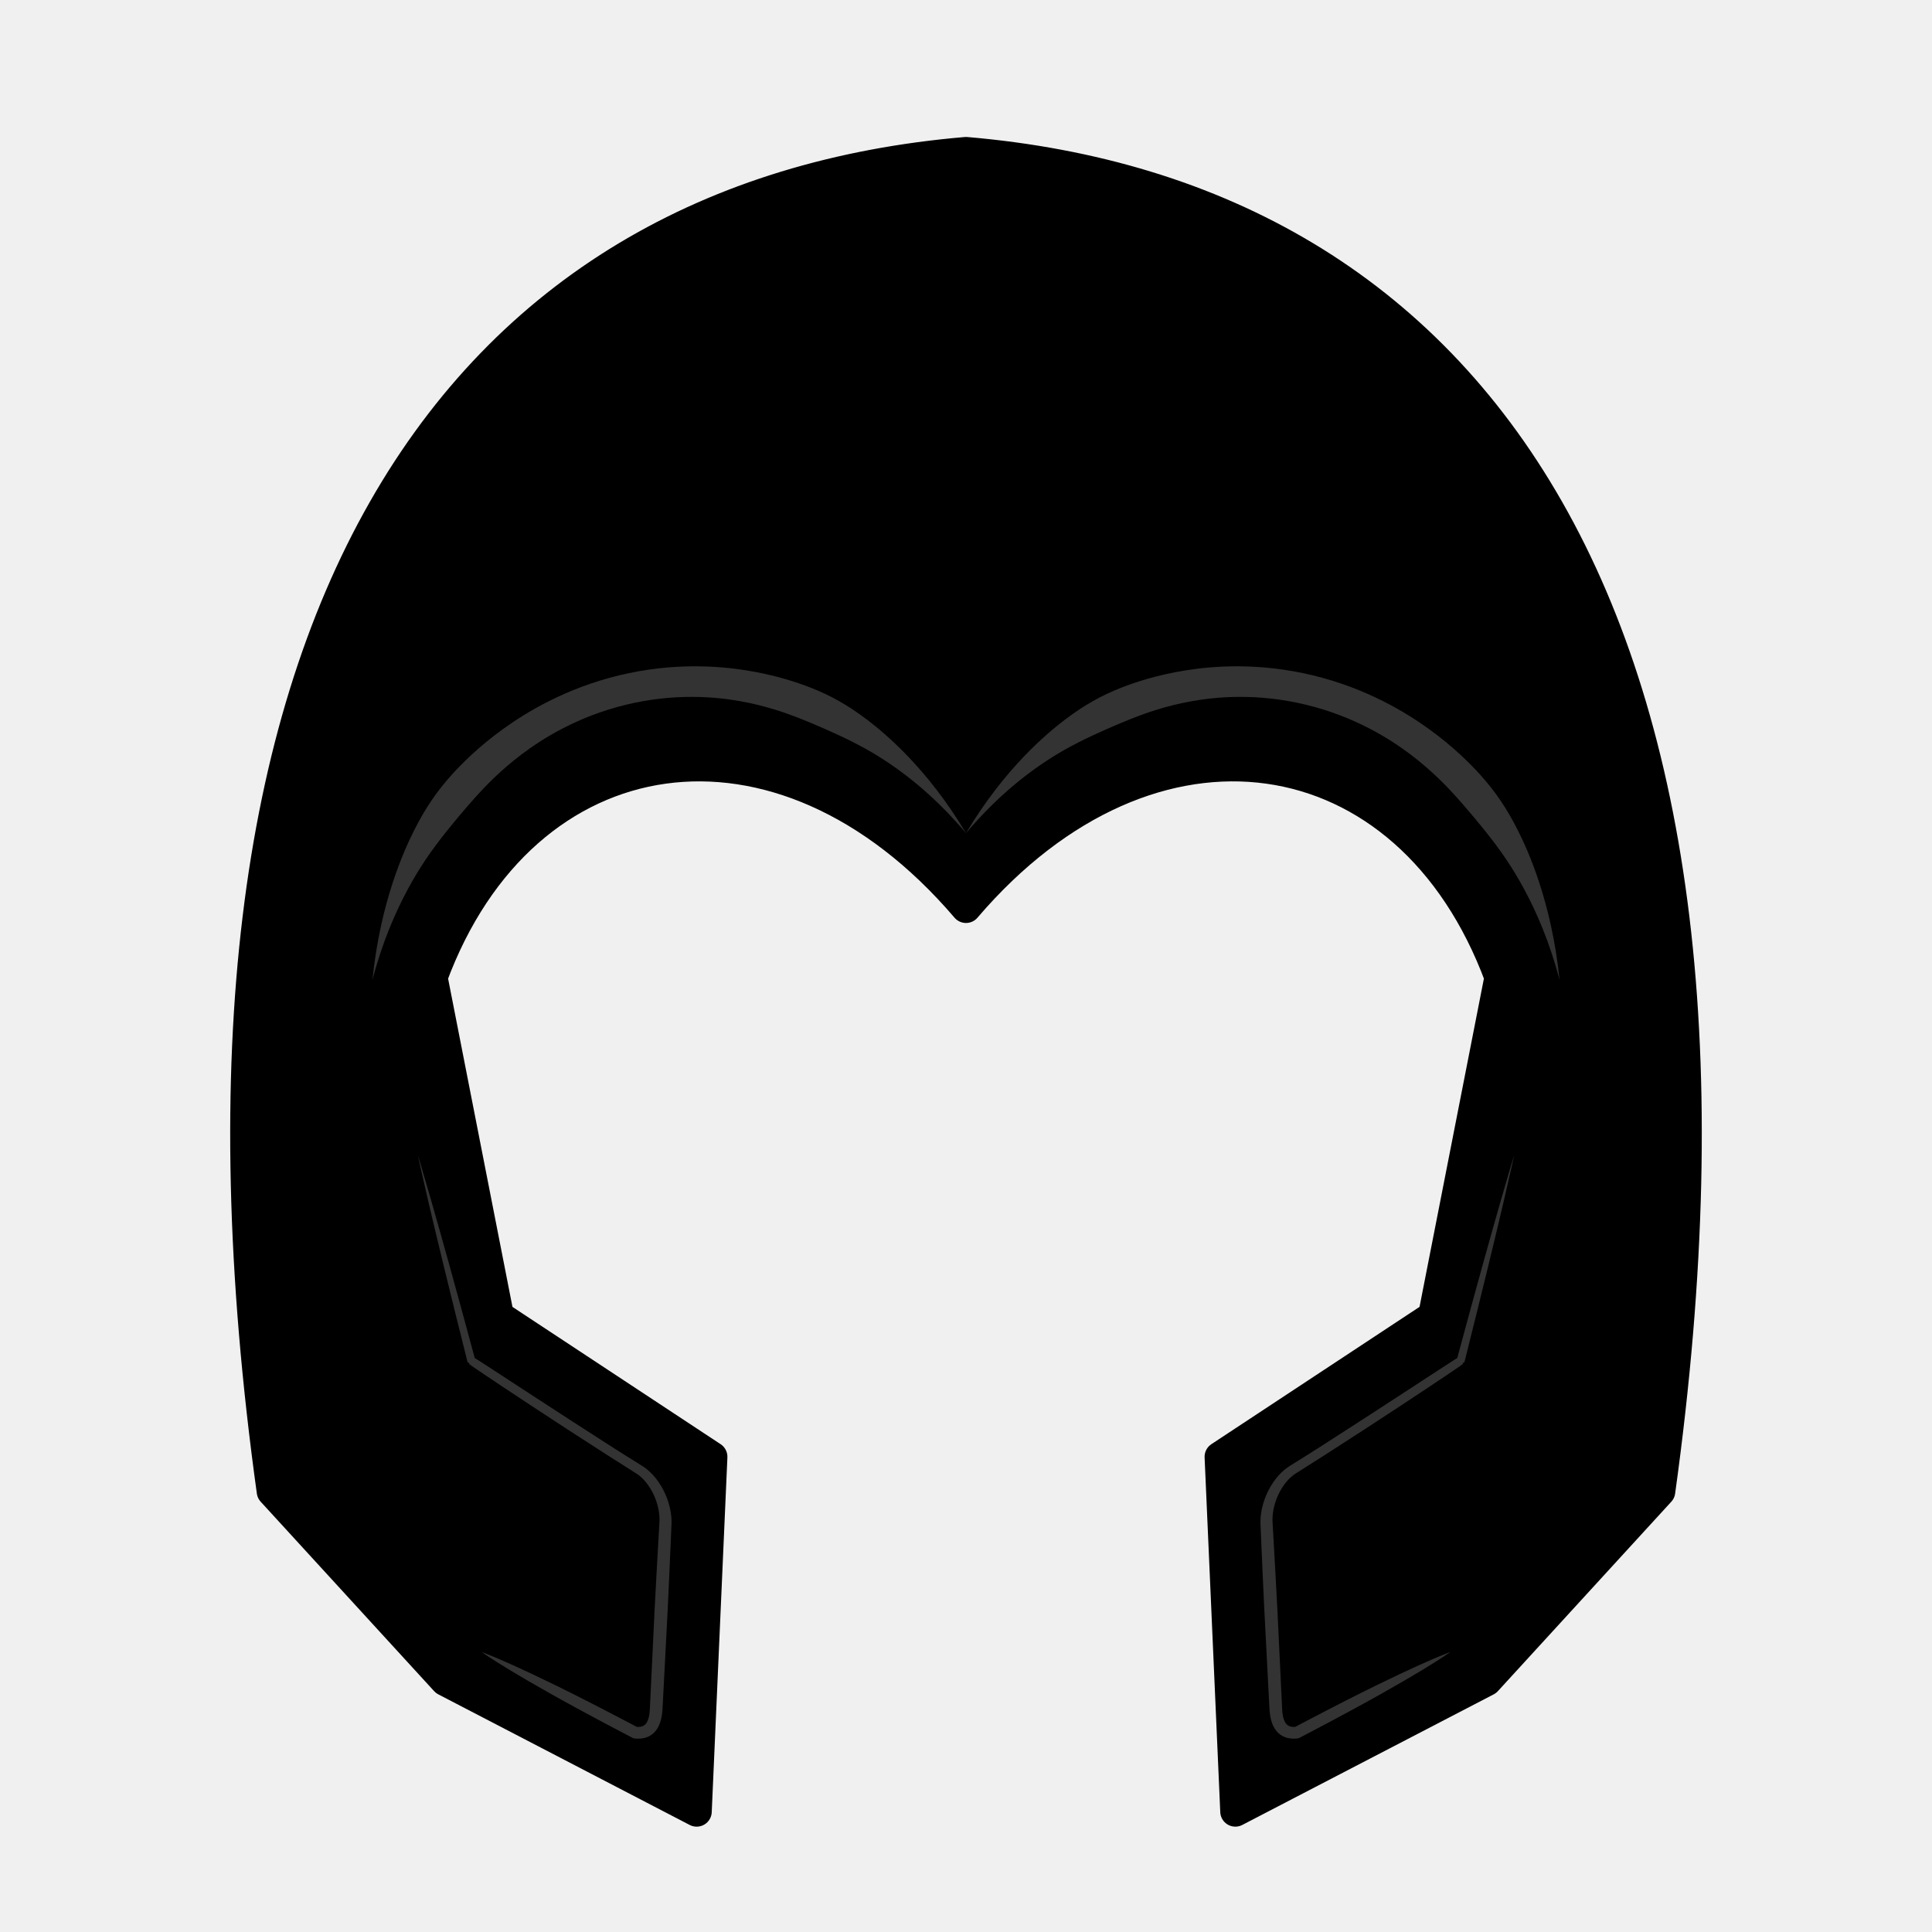
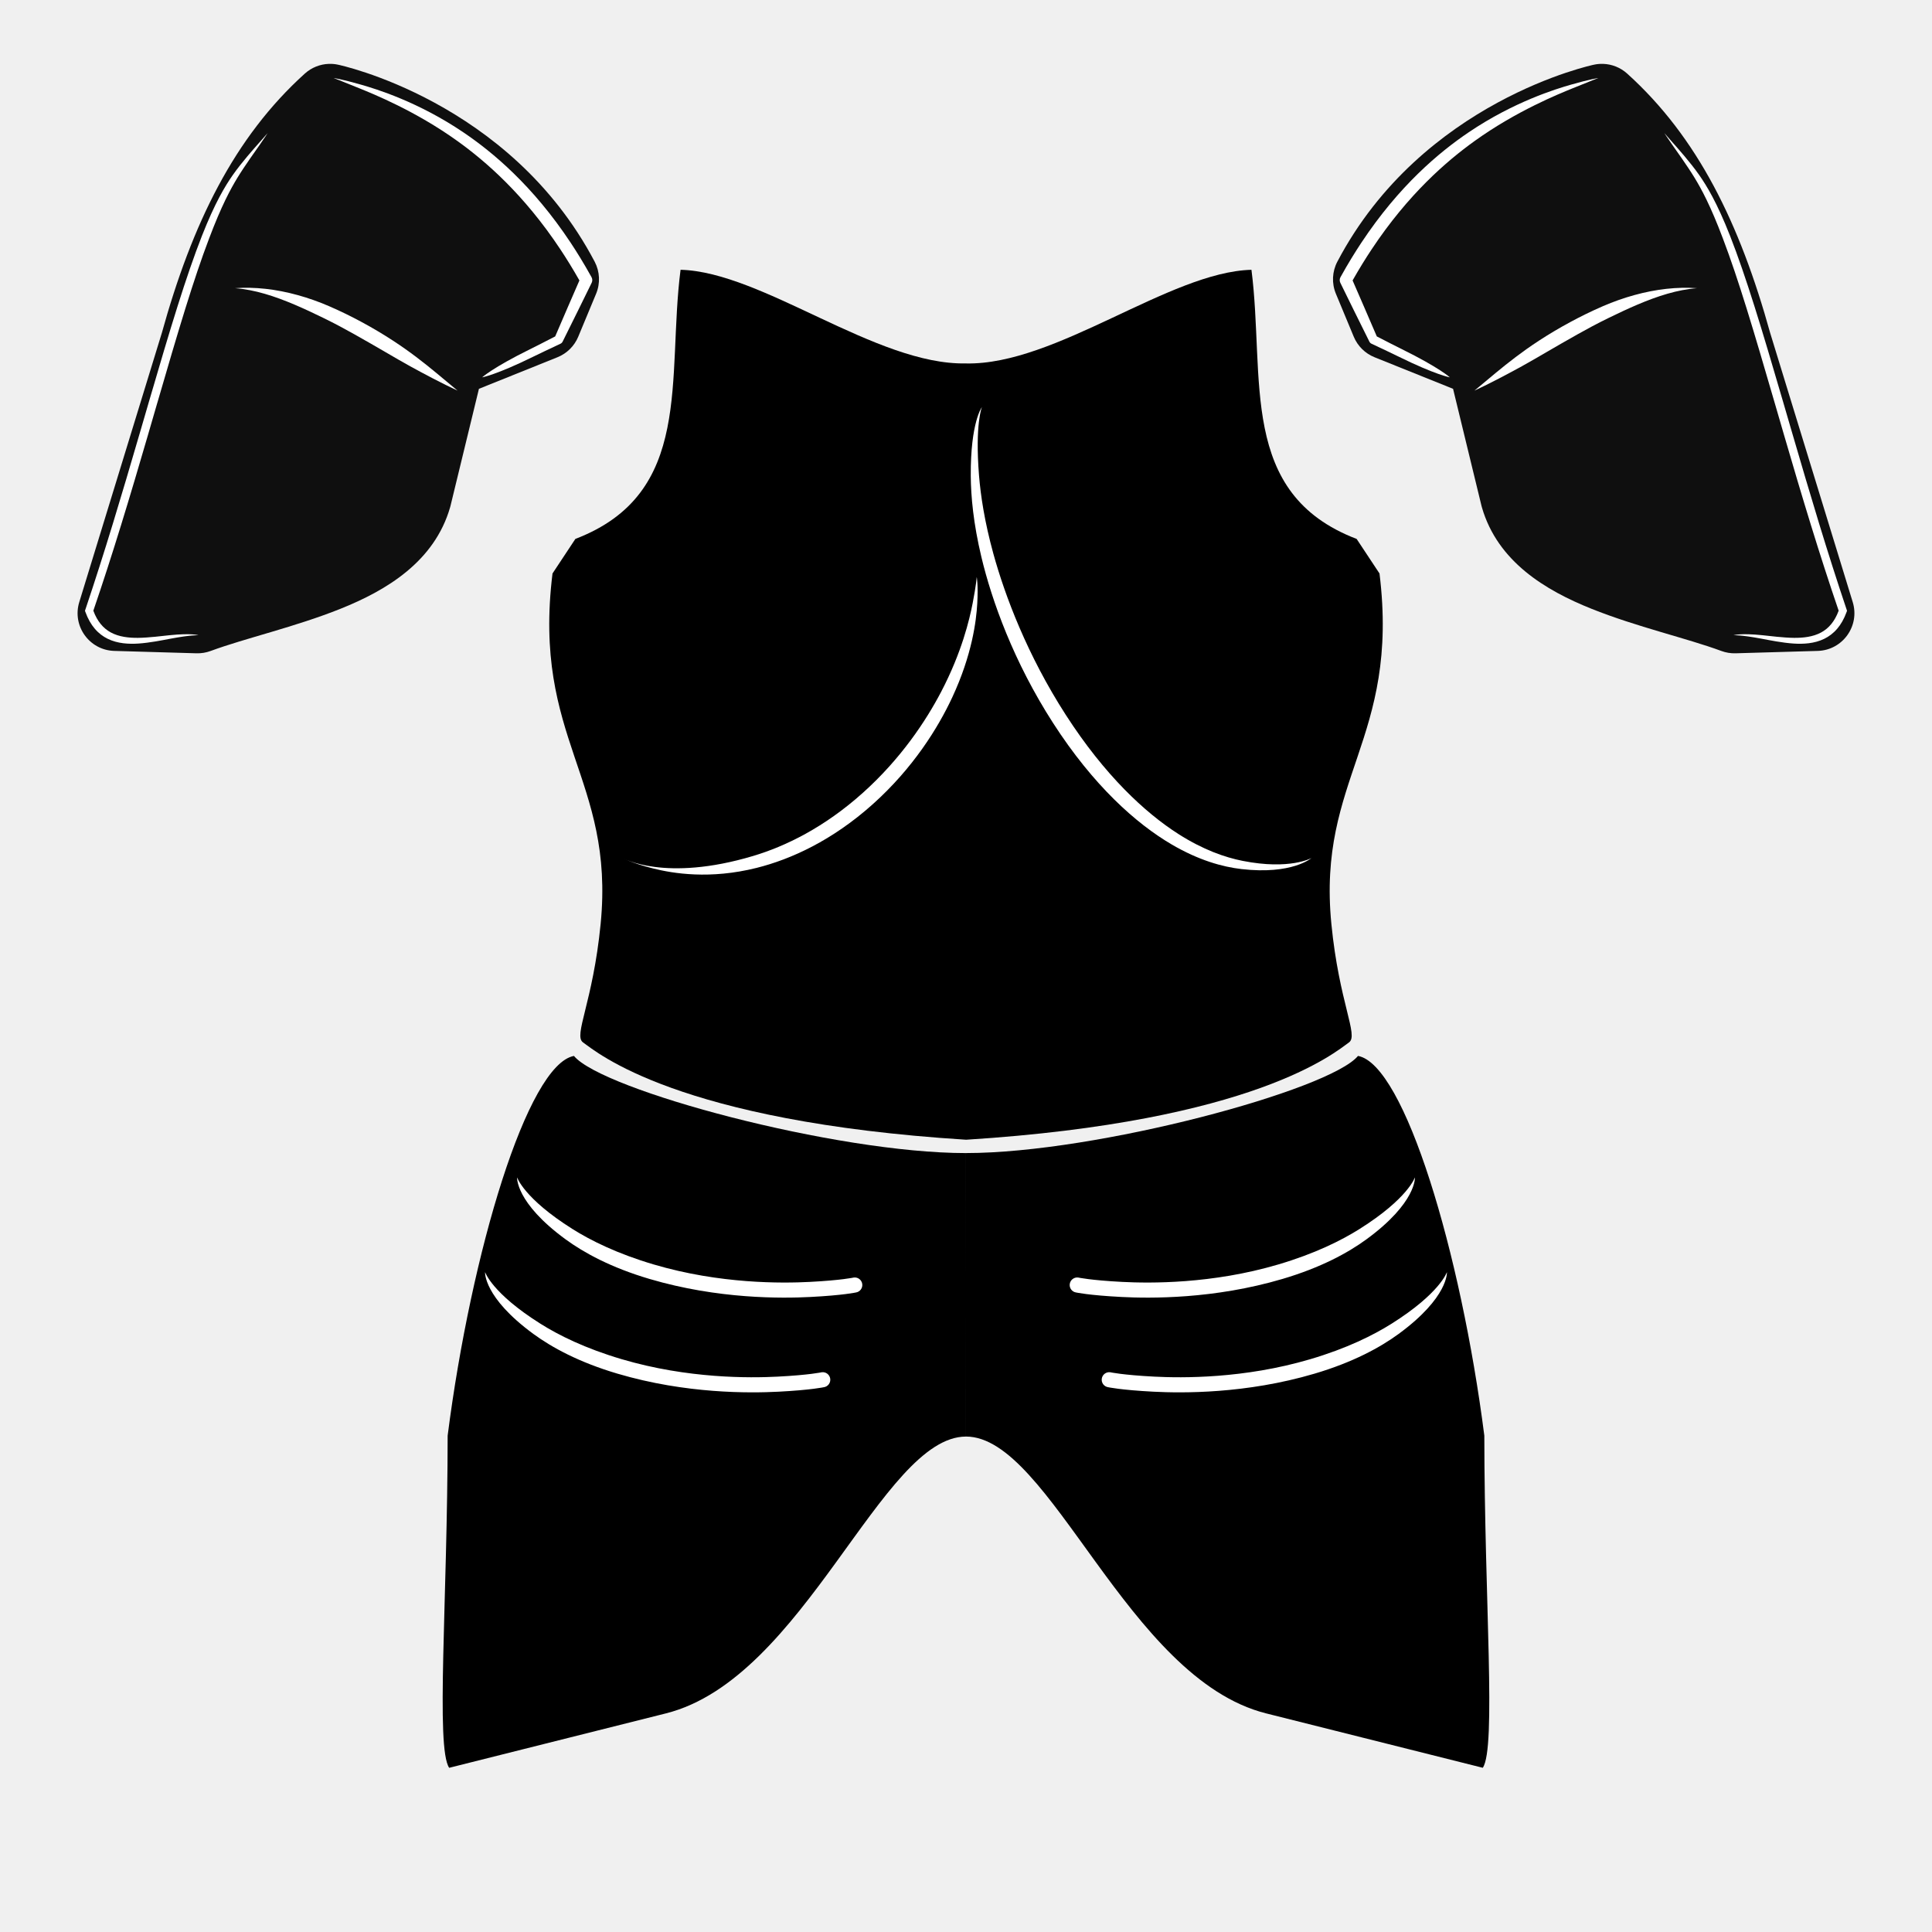
<svg xmlns="http://www.w3.org/2000/svg" xmlns:xlink="http://www.w3.org/1999/xlink" id="svg4689" version="1.1" viewBox="0 0 128 128" height="128" width="128">
  <defs id="defs4683">
    <linearGradient id="linearGradient887">
      <stop style="stop-color:#76d5a3;stop-opacity:1" offset="0" id="stop883" />
      <stop style="stop-color:#3cb215;stop-opacity:1" offset="1" id="stop885" />
    </linearGradient>
    <linearGradient xlink:href="#linearGradient887" id="linearGradient1023" gradientUnits="userSpaceOnUse" x1="25.958" y1="389.59" x2="25.958" y2="422.266" gradientTransform="translate(24.04163,0.3535534)" />
    <linearGradient id="linearGradient903-1">
      <stop style="stop-color:#6f6f6f;stop-opacity:1" offset="0" id="stop899-1" />
      <stop style="stop-color:#494949;stop-opacity:1" offset="1" id="stop901-30" />
    </linearGradient>
    <linearGradient xlink:href="#linearGradient903-1" id="linearGradient905-0" x1="70" y1="360.357" x2="79.121" y2="355" gradientUnits="userSpaceOnUse" />
    <linearGradient id="linearGradient903-4">
      <stop style="stop-color:#0958b8;stop-opacity:1" offset="0" id="stop899-14" />
      <stop style="stop-color:#0a2b8c;stop-opacity:1" offset="1" id="stop901-32" />
    </linearGradient>
    <linearGradient id="linearGradient887-4">
      <stop style="stop-color:#fff1b9;stop-opacity:1" offset="0" id="stop883-0" />
      <stop style="stop-color:#e8d376;stop-opacity:1" offset="1" id="stop885-4" />
    </linearGradient>
    <linearGradient xlink:href="#linearGradient887-4" id="linearGradient1028-4" gradientUnits="userSpaceOnUse" gradientTransform="translate(-89.89519,-137.9233)" x1="-8.886" y1="361.192" x2="-8.886" y2="383.013" />
    <linearGradient gradientTransform="translate(-50,-320)" gradientUnits="userSpaceOnUse" y2="355" x2="79.121" y1="360.357" x1="70" id="linearGradient905-2-8" xlink:href="#linearGradient903-4" />
+     <clipPath clipPathUnits="userSpaceOnUse" id="clipPath1003">
+       <path id="path1005" d="m 34.415,498.903 c 6.098,-10.866 11.899,-21.944 14.75,-35.129 l 29.897,15.892 c -11.009,12.636 -27.084,17.132 -44.647,19.237 z" style="opacity:1;vector-effect:none;fill:#6f6f6f;fill-opacity:1;fill-rule:nonzero;stroke:#000000;stroke-width:0.25;stroke-linecap:round;stroke-linejoin:round;stroke-miterlimit:4;stroke-dasharray:none;stroke-dashoffset:0;stroke-opacity:1;paint-order:normal" />
+     </clipPath>
+     <clipPath clipPathUnits="userSpaceOnUse" id="clipPath1078-9">
+       <path style="opacity:1;vector-effect:none;fill:#ba3420;fill-opacity:0.586;fill-rule:nonzero;stroke:#ffffff;stroke-width:0.25;stroke-linecap:round;stroke-linejoin:round;stroke-miterlimit:4;stroke-dasharray:none;stroke-dashoffset:0;stroke-opacity:0.934;paint-order:normal" d="m 9.9552727e-7,342.478 v 128 H 128 v -128 z M 49.148,343.23 a 0.625,0.625 0 0 1 0.604,0.492 c 2.744,12.691 8.251,23.433 14.139,33.973 5.887,-10.54 11.394,-21.282 14.139,-33.973 a 0.625,0.625 0 0 1 0.604,-0.492 0.625,0.625 0 0 1 0.301,0.072 l 29.896,15.893 a 0.625,0.625 0 0 1 0.178,0.963 c -11.15,12.798 -27.396,17.327 -45.002,19.441 a 0.625,0.625 0 0 1 -0.043,0.006 0.625,0.625 0 0 1 -0.02,0.002 0.625,0.625 0 0 1 -0.043,0.002 0.625,0.625 0 0 1 -0.039,-0.002 0.625,0.625 0 0 1 -0.023,0 0.625,0.625 0 0 1 -0.021,-0.002 c -0.014,-0.002 -0.027,-0.004 -0.041,-0.006 -17.606,-2.114 -33.852,-6.643 -45.002,-19.441 a 0.625,0.625 0 0 1 0.178,-0.963 l 29.896,-15.893 a 0.625,0.625 0 0 1 0.301,-0.072 z" id="path1080-4" />
+     </clipPath>
  </defs>
  <g style="opacity:1" transform="translate(0,-536.7083)" id="layer1" />
  <g transform="translate(0,-372)" id="layer4" style="display:inline">
+     <path style="opacity:1;vector-effect:none;fill:#000000;fill-opacity:1;fill-rule:nonzero;stroke:none;stroke-width:0.206;stroke-linecap:round;stroke-linejoin:round;stroke-miterlimit:4;stroke-dasharray:none;stroke-dashoffset:0;stroke-opacity:1;paint-order:normal" d="m 63.891,397.294 c 15.782,-0.998 20.166,-4.782 20.92,-5.317 0.535,-0.38 -0.541,-2.165 -0.964,-6.472 -0.783,-7.973 3.745,-10.072 2.629,-19.139 l -1.249,-1.888 c -6.492,-2.483 -4.986,-8.773 -5.745,-14.7 -4.479,0.115 -10.681,5.218 -15.591,5.115 m 2e-6,42.4 c -15.782,-0.998 -20.166,-4.782 -20.92,-5.317 -0.535,-0.38 0.541,-2.165 0.964,-6.472 0.783,-7.973 -3.745,-10.072 -2.629,-19.139 l 1.249,-1.888 c 6.492,-2.483 4.986,-8.773 5.745,-14.7 4.479,0.115 10.681,5.218 15.591,5.115" id="path5060" transform="matrix(1.212977,0,0,1.212977,-13.49786,-34.39784)" clip-path="none" />
    <g style="opacity:1" transform="translate(-148.7811,-274.6184)" id="layer1-7" />
    <g transform="translate(-148.7811,-109.9101)" id="layer3-0" style="opacity:1" />
    <g transform="translate(-148.7811,-109.9101)" id="layer2-9" style="opacity:1" />
    <circle style="opacity:1;fill:#c18e1c;fill-opacity:1;stroke:#000000;stroke-width:0.25;stroke-linecap:round;stroke-linejoin:round" id="circle2495" cx="-22.037" cy="389.549" r="9.091" />
    <circle r="9.091" cy="413.02" cx="-22.037" id="circle2544" style="opacity:1;fill:#3db217;fill-opacity:1;stroke:#000000;stroke-width:0.25;stroke-linecap:round;stroke-linejoin:round" />
    <circle style="opacity:1;fill:#6f6f6f;fill-opacity:1;stroke:#000000;stroke-width:0.25;stroke-linecap:round;stroke-linejoin:round" id="circle2546" cx="-22.037" cy="436.49" r="9.091" />
    <circle r="9.091" cy="459.961" cx="-22.037" id="circle2548" style="opacity:1;fill:#ba3420;fill-opacity:1;stroke:#000000;stroke-width:0.25;stroke-linecap:round;stroke-linejoin:round" />
    <circle style="opacity:1;vector-effect:none;fill:#0958b8;fill-opacity:1;stroke:#000000;stroke-width:0.025;stroke-linecap:round;stroke-linejoin:round;stroke-miterlimit:4;stroke-dasharray:none;stroke-dashoffset:0;stroke-opacity:1" id="circle2550" cx="-22.037" cy="483.432" r="9.091" />
-     <path d="m -38.638,389.388 a 9.091,9.091 0 0 1 -9.091,9.091 9.091,9.091 0 0 1 -9.091,-9.091 9.091,9.091 0 0 1 9.091,-9.091 9.091,9.091 0 0 1 9.091,9.091" style="opacity:1;fill:none;fill-opacity:1;stroke:#000000;stroke-width:5;stroke-linecap:round;stroke-linejoin:round;stroke-miterlimit:4;stroke-dasharray:none" id="circle2495-7" />
-     <path d="m -38.638,389.388 a 9.091,9.091 0 0 1 -9.091,9.091 9.091,9.091 0 0 1 -9.091,-9.091 9.091,9.091 0 0 1 9.091,-9.091 9.091,9.091 0 0 1 9.091,9.091" style="opacity:1;fill:none;fill-opacity:1;stroke:#000000;stroke-width:5;stroke-linecap:round;stroke-linejoin:round;stroke-miterlimit:4;stroke-dasharray:none" id="circle2495-7-0" />
-     <path transform="translate(3.75,213.7141)" id="path5084" d="m 64,453.154 c 38.303,-2.218 45.495,-32.576 41.182,-59.718 C 102.543,376.822 87.045,364.673 64,364.268 m 0,88.887 C 25.697,450.936 18.506,420.579 22.818,393.436 25.457,376.822 40.955,364.673 64,364.268" style="opacity:1;vector-effect:none;fill:#333333;fill-opacity:1;fill-rule:nonzero;stroke:#333333;stroke-width:1;stroke-linecap:round;stroke-linejoin:round;stroke-miterlimit:4;stroke-dasharray:none;stroke-dashoffset:0;stroke-opacity:1;paint-order:normal" />
-     <path style="opacity:1;vector-effect:none;fill:#000000;fill-opacity:1;fill-rule:nonzero;stroke:#000000;stroke-width:2;stroke-linecap:round;stroke-linejoin:round;stroke-miterlimit:4;stroke-dasharray:none;stroke-dashoffset:0;stroke-opacity:1;paint-order:normal" d="m 64,403.335 c 12.317,-14.416 29.328,-11.701 35.349,4.596 l -4.4,22.442 -14.142,9.328 1.038,23.504 16.656,-8.652 11.49,-12.551 C 118.056,383.917 97.611,356.126 64,353.26 m 0,50.075 C 51.683,388.919 34.672,391.634 28.651,407.932 l 4.4,22.442 14.142,9.328 -1.038,23.504 L 29.499,454.553 18.008,442.002 C 9.944,383.917 30.389,356.126 64,353.26" id="path5060" transform="translate(0,28.8146)" />
-     <path transform="translate(0,23.86485)" id="path5064" d="m 64,403.335 c 3.207,-3.83 6.411,-5.483 7.446,-6.013 1.12,-0.573 2.725,-1.265 3.645,-1.623 0.801,-0.312 2.141,-0.798 3.831,-1.102 1.66,-0.299 4.369,-0.554 7.597,0.227 3.231,0.782 5.564,2.261 6.941,3.303 1.4,1.059 2.408,2.123 3.003,2.78 0.681,0.752 1.851,2.135 2.626,3.179 0.719,0.969 2.931,3.968 4.236,8.972 -0.528,-5.205 -2.126,-8.64 -2.748,-9.881 -0.769,-1.535 -1.546,-2.645 -2.512,-3.717 -0.663,-0.736 -1.788,-1.862 -3.368,-3.006 -1.539,-1.114 -4.147,-2.711 -7.708,-3.573 -3.559,-0.862 -6.57,-0.627 -8.413,-0.336 -1.894,0.3 -3.371,0.791 -4.271,1.144 -1.311,0.514 -2.47,1.15 -3.795,2.162 -1.075,0.822 -3.92,3.139 -6.511,7.484 z m 0,0 c -3.207,-3.83 -6.411,-5.483 -7.446,-6.013 -1.12,-0.573 -2.725,-1.265 -3.645,-1.623 -0.801,-0.312 -2.141,-0.798 -3.831,-1.102 -1.66,-0.299 -4.369,-0.554 -7.597,0.227 -3.231,0.782 -5.564,2.261 -6.941,3.303 -1.4,1.059 -2.408,2.123 -3.003,2.78 -0.681,0.752 -1.851,2.135 -2.626,3.179 -0.719,0.969 -2.931,3.968 -4.236,8.972 0.528,-5.205 2.126,-8.64 2.748,-9.881 0.769,-1.535 1.546,-2.645 2.512,-3.717 0.663,-0.736 1.788,-1.862 3.368,-3.006 1.539,-1.114 4.147,-2.711 7.708,-3.573 3.559,-0.862 6.57,-0.627 8.413,-0.336 1.894,0.3 3.371,0.791 4.271,1.144 1.311,0.514 2.47,1.15 3.795,2.162 1.075,0.822 3.92,3.139 6.511,7.484 z" style="opacity:1;vector-effect:none;fill:#333333;fill-opacity:1;fill-rule:nonzero;stroke:none;stroke-width:2;stroke-linecap:round;stroke-linejoin:round;stroke-miterlimit:4;stroke-dasharray:none;stroke-dashoffset:0;stroke-opacity:1;paint-order:normal" />
-     <path style="opacity:1;vector-effect:none;fill:#333333;fill-opacity:1;fill-rule:nonzero;stroke:none;stroke-width:2;stroke-linecap:round;stroke-linejoin:round;stroke-miterlimit:4;stroke-dasharray:none;stroke-dashoffset:0;stroke-opacity:1;paint-order:normal" d="m 95.643,441.077 c 0,0 -2.098,1.539 -8.933,5.128 -0.301,0.158 -0.656,0.345 -1.055,0.555 -0.022,0.011 -0.044,0.022 -0.068,0.029 -0.024,0.007 -0.048,0.01 -0.073,0.013 -0.246,0.027 -0.53,0.021 -0.804,-0.078 -0.234,-0.085 -0.44,-0.23 -0.605,-0.44 -0.152,-0.193 -0.256,-0.424 -0.325,-0.676 -0.07,-0.253 -0.105,-0.529 -0.119,-0.812 -0.141,-2.686 -0.267,-5.085 -0.337,-6.491 -0.063,-1.255 -0.153,-3.312 -0.253,-5.658 -0.038,-0.733 0.152,-1.535 0.51,-2.25 0.406,-0.809 0.95,-1.364 1.468,-1.676 0.703,-0.434 1.422,-0.888 1.989,-1.25 1.717,-1.097 3.629,-2.34 5.079,-3.284 2.616,-1.705 4.059,-2.653 4.069,-2.637 0.005,0.008 0.01,0.016 0.012,0.025 0.002,0.009 0.002,0.019 -0.001,0.028 -0.003,0.009 -0.009,0.016 -0.017,0.022 -0.007,0.006 -0.016,0.009 -0.025,0.012 -0.009,0.003 -0.018,0.005 -0.027,0.008 -0.009,0.003 -0.017,0.007 -0.025,0.013 -0.007,0.006 -0.014,0.013 -0.018,0.021 -0.004,0.008 -0.007,0.017 -0.009,0.026 2.685,-9.973 3.801,-13.552 3.801,-13.552 0,0 -0.77,3.668 -3.288,13.685 -0.002,0.009 -0.005,0.018 -0.009,0.026 -0.004,0.008 -0.01,0.016 -0.018,0.021 -0.007,0.006 -0.016,0.01 -0.025,0.013 -0.009,0.003 -0.018,0.005 -0.027,0.008 -0.009,0.003 -0.018,0.006 -0.025,0.012 -0.008,0.005 -0.014,0.013 -0.017,0.022 -0.003,0.009 -0.004,0.018 -0.001,0.028 0.002,0.009 0.007,0.017 0.012,0.025 0.009,0.013 -1.421,0.984 -4.03,2.703 -1.462,0.963 -3.341,2.191 -5.077,3.3 -0.562,0.359 -1.293,0.826 -1.989,1.263 -0.396,0.256 -0.837,0.733 -1.158,1.447 -0.285,0.634 -0.405,1.312 -0.349,1.894 0.134,2.353 0.249,4.409 0.312,5.664 0.07,1.406 0.184,3.806 0.311,6.497 0.007,0.248 0.031,0.46 0.075,0.639 0.044,0.177 0.103,0.305 0.169,0.396 0.068,0.093 0.147,0.153 0.242,0.191 0.104,0.041 0.232,0.058 0.379,0.05 l 0,0 c 0.371,-0.194 0.702,-0.367 0.985,-0.516 6.835,-3.589 9.293,-4.443 9.293,-4.443 z m -64.17,0 c 0,0 2.098,1.539 8.933,5.128 0.301,0.158 0.656,0.345 1.055,0.555 0.022,0.011 0.044,0.022 0.068,0.029 0.024,0.007 0.048,0.01 0.073,0.013 0.246,0.027 0.53,0.021 0.804,-0.078 0.234,-0.085 0.44,-0.23 0.605,-0.44 0.152,-0.193 0.256,-0.424 0.325,-0.676 0.07,-0.253 0.105,-0.529 0.119,-0.812 0.141,-2.686 0.267,-5.085 0.337,-6.491 0.063,-1.255 0.153,-3.312 0.253,-5.658 0.038,-0.733 -0.152,-1.535 -0.51,-2.25 -0.406,-0.809 -0.95,-1.364 -1.468,-1.676 -0.703,-0.434 -1.422,-0.888 -1.989,-1.25 -1.717,-1.097 -3.629,-2.34 -5.079,-3.284 -2.616,-1.705 -4.059,-2.653 -4.069,-2.637 -0.005,0.008 -0.01,0.016 -0.012,0.025 -0.002,0.009 -0.002,0.019 0.001,0.028 0.003,0.009 0.009,0.016 0.017,0.022 0.007,0.006 0.016,0.009 0.025,0.012 0.009,0.003 0.018,0.005 0.027,0.008 0.009,0.003 0.017,0.007 0.025,0.013 0.007,0.006 0.014,0.013 0.018,0.021 0.004,0.008 0.007,0.017 0.009,0.026 -2.685,-9.973 -3.801,-13.552 -3.801,-13.552 0,0 0.77,3.668 3.288,13.685 0.002,0.009 0.005,0.018 0.009,0.026 0.004,0.008 0.01,0.016 0.018,0.021 0.007,0.006 0.016,0.01 0.025,0.013 0.009,0.003 0.018,0.005 0.027,0.008 0.009,0.003 0.018,0.006 0.025,0.012 0.008,0.005 0.014,0.013 0.017,0.022 0.003,0.009 0.004,0.018 0.001,0.028 -0.002,0.009 -0.007,0.017 -0.012,0.025 -0.009,0.013 1.421,0.984 4.03,2.703 1.462,0.963 3.341,2.191 5.077,3.3 0.562,0.359 1.293,0.826 1.989,1.263 0.396,0.256 0.837,0.733 1.158,1.447 0.285,0.634 0.405,1.312 0.349,1.894 -0.134,2.353 -0.249,4.409 -0.312,5.664 -0.07,1.406 -0.184,3.806 -0.311,6.497 -0.007,0.248 -0.031,0.46 -0.075,0.639 -0.044,0.177 -0.103,0.305 -0.169,0.396 -0.068,0.093 -0.147,0.153 -0.242,0.191 -0.104,0.041 -0.232,0.058 -0.379,0.05 l 0,0 c -0.371,-0.194 -0.702,-0.367 -0.985,-0.516 -6.835,-3.589 -9.293,-4.443 -9.293,-4.443 z" id="path5076" transform="translate(0.4419417,40.37529)" />
+     <path d="m -38.638,389.388 c 4e-6,5.021 -4.07,9.091 -9.091,9.091 -5.021,0 -9.091,-4.07 -9.091,-9.091 10e-7,-5.021 4.07,-9.091 9.091,-9.091 5.021,0 9.091,4.07 9.091,9.091" style="opacity:1;fill:none;fill-opacity:1;stroke:#000000;stroke-width:5;stroke-linecap:round;stroke-linejoin:round;stroke-miterlimit:4;stroke-dasharray:none" id="circle2495-7" />
+     <path d="m -38.638,389.388 c 4e-6,5.021 -4.07,9.091 -9.091,9.091 -5.021,0 -9.091,-4.07 -9.091,-9.091 10e-7,-5.021 4.07,-9.091 9.091,-9.091 5.021,0 9.091,4.07 9.091,9.091" style="opacity:1;fill:none;fill-opacity:1;stroke:#000000;stroke-width:5;stroke-linecap:round;stroke-linejoin:round;stroke-miterlimit:4;stroke-dasharray:none" id="circle2495-7-0" />
+     <rect style="opacity:1;vector-effect:none;fill:#000000;fill-opacity:1;fill-rule:nonzero;stroke:none;stroke-width:0.25;stroke-linecap:round;stroke-linejoin:round;stroke-miterlimit:4;stroke-dasharray:none;stroke-dashoffset:0;stroke-opacity:1;paint-order:normal" id="rect1015" width="128" height="5" x="0" y="351" />
+     <path clip-path="none" transform="matrix(1.212977,0,0,1.212977,-13.55094,-28.38307)" id="path1082" d="m 63.934,408.547 c 4.611,0.004 8.808,13.216 16.39,15.12 l 11.837,2.972 c 0.745,-1.09 0.089,-9.167 0.084,-18.142 -1.282,-10.014 -4.356,-20.268 -6.899,-20.74 -1.541,1.868 -14.278,5.306 -21.413,5.306 m 4e-6,15.485 c -4.611,0.004 -8.808,13.216 -16.39,15.12 l -11.837,2.972 c -0.745,-1.09 -0.089,-9.167 -0.084,-18.142 1.282,-10.014 4.356,-20.268 6.899,-20.74 1.541,1.868 14.278,5.306 21.413,5.306" style="opacity:1;vector-effect:none;fill:#000000;fill-opacity:1;fill-rule:nonzero;stroke:none;stroke-width:0.206;stroke-linecap:round;stroke-linejoin:round;stroke-miterlimit:4;stroke-dasharray:none;stroke-dashoffset:0;stroke-opacity:1;paint-order:normal" />
+     <path style="opacity:1;vector-effect:none;fill:none;fill-opacity:1;fill-rule:nonzero;stroke:#ffffff;stroke-width:1;stroke-linecap:round;stroke-linejoin:round;stroke-miterlimit:4;stroke-dasharray:none;stroke-dashoffset:0;stroke-opacity:0.934;paint-order:normal" d="m 74.021,367.676 11.375,-4.438" id="path1191" />
+     <g id="g1215" transform="rotate(-0.4761978,1079.207,-136.836)">
+       <path id="path1184" d="m 101.98,368.127 c -0.203,-0.008 -0.406,0.008 -0.605,0.049 0,0 -11.398,2.269 -17.111,12.908 -0.352,0.655 -0.395,1.433 -0.115,2.123 l 1.16,2.857 c 0.252,0.622 0.744,1.117 1.365,1.373 l 5.186,2.135 1.818,7.764 c 0.008,0.035 0.017,0.069 0.027,0.104 1.01,3.609 4.169,5.535 7.195,6.777 3.026,1.242 6.283,1.997 8.59,2.871 0.299,0.113 0.616,0.168 0.936,0.162 l 5.449,-0.113 c 1.651,-0.034 2.817,-1.63 2.346,-3.213 l -5.324,-17.887 0.018,0.066 c -1.969,-7.349 -4.715,-13.068 -9.348,-17.32 -0.435,-0.399 -0.996,-0.631 -1.586,-0.656 z" style="color:#000000;font-style:normal;font-variant:normal;font-weight:normal;font-stretch:normal;font-size:medium;line-height:normal;font-family:sans-serif;font-variant-ligatures:normal;font-variant-position:normal;font-variant-caps:normal;font-variant-numeric:normal;font-variant-alternates:normal;font-feature-settings:normal;text-indent:0;text-align:start;text-decoration:none;text-decoration-line:none;text-decoration-style:solid;text-decoration-color:#000000;letter-spacing:normal;word-spacing:normal;text-transform:none;writing-mode:lr-tb;direction:ltr;text-orientation:mixed;dominant-baseline:auto;baseline-shift:baseline;text-anchor:start;white-space:normal;shape-padding:0;clip-rule:nonzero;display:inline;overflow:visible;visibility:visible;opacity:1;isolation:auto;mix-blend-mode:normal;color-interpolation:sRGB;color-interpolation-filters:linearRGB;solid-color:#000000;solid-opacity:1;vector-effect:none;fill:#000000;fill-opacity:0.934;fill-rule:nonzero;stroke:none;stroke-width:5;stroke-linecap:round;stroke-linejoin:round;stroke-miterlimit:4;stroke-dasharray:none;stroke-dashoffset:0;stroke-opacity:1;paint-order:normal;color-rendering:auto;image-rendering:auto;shape-rendering:auto;text-rendering:auto;enable-background:accumulate" />
+       <g id="g1208">
+         <path style="opacity:1;vector-effect:none;fill:#ffffff;fill-opacity:1;fill-rule:nonzero;stroke:none;stroke-width:1;stroke-linecap:round;stroke-linejoin:round;stroke-miterlimit:4;stroke-dasharray:none;stroke-dashoffset:0;stroke-opacity:0.934;paint-order:normal" d="m 91.656,388.812 c 0,0 -0.697,-0.652 -3.152,-1.887 -0.389,-0.196 -0.98,-0.504 -1.667,-0.866 -0.484,-1.143 -1.148,-2.737 -1.574,-3.722 0.466,-0.808 0.9,-1.487 1.272,-2.039 2.466,-3.655 5.032,-5.821 6.888,-7.131 2.803,-1.979 5.636,-3.084 6.506,-3.431 1.255,-0.501 1.728,-0.673 1.728,-0.673 0,0 -0.516,0.061 -1.812,0.422 -0.989,0.275 -3.79,1.097 -6.815,3.106 -1.958,1.3 -4.626,3.487 -7.167,7.253 -0.409,0.607 -0.888,1.362 -1.4,2.27 a 0.391,0.406 46.55 0 0 -0.016,0.365 c 0.444,0.947 1.27,2.627 1.892,3.915 a 0.321,0.264 85.561 0 0 0.136,0.142 c 0.742,0.356 1.382,0.666 1.789,0.87 2.455,1.235 3.394,1.406 3.394,1.406 z" id="path1193" />
+         <path style="opacity:1;vector-effect:none;fill:#ffffff;fill-opacity:1;fill-rule:nonzero;stroke:none;stroke-width:1;stroke-linecap:round;stroke-linejoin:round;stroke-miterlimit:4;stroke-dasharray:none;stroke-dashoffset:0;stroke-opacity:0.934;paint-order:normal" d="m 106,372.75 c 0,0 0.164,0.26 0.511,0.768 0.19,0.277 0.998,1.421 1.467,2.207 0.449,0.753 1.036,1.846 1.841,4.035 1.008,2.717 1.969,6.048 3.373,11.033 -0.445,-1.581 0.983,3.487 0.537,1.906 1.215,4.301 2.309,8.043 3.555,11.785 -0.14,0.37 -0.308,0.651 -0.487,0.869 -0.208,0.254 -0.441,0.433 -0.681,0.561 -0.556,0.297 -1.215,0.354 -1.802,0.345 -0.693,-0.011 -1.652,-0.143 -2.093,-0.192 -1.476,-0.164 -1.917,-0.014 -1.917,-0.014 0,0 0.452,-0.033 1.881,0.249 0.451,0.089 1.362,0.283 2.113,0.335 0.6,0.042 1.355,0.024 2.03,-0.305 0.297,-0.144 0.589,-0.353 0.851,-0.656 0.241,-0.278 0.456,-0.636 0.628,-1.098 0.011,-0.028 0.021,-0.057 0.031,-0.085 0,0 -0.028,-0.086 -0.028,-0.086 -1.24,-3.785 -2.316,-7.507 -3.546,-11.858 -0.164,-0.582 -0.374,-1.324 -0.538,-1.905 -1.403,-4.965 -2.395,-8.345 -3.433,-11.061 -0.852,-2.212 -1.502,-3.301 -2.016,-4.049 -0.584,-0.85 -1.397,-1.768 -1.673,-2.087 C 106.202,372.981 106,372.75 106,372.75 Z" id="path1195" />
+         <path style="opacity:1;vector-effect:none;fill:#ffffff;fill-opacity:1;fill-rule:nonzero;stroke:none;stroke-width:1;stroke-linecap:round;stroke-linejoin:round;stroke-miterlimit:4;stroke-dasharray:none;stroke-dashoffset:0;stroke-opacity:0.934;paint-order:normal" d="m 93.275,389.704 c 0.993,-0.447 2.344,-1.15 3.149,-1.586 1.042,-0.564 2.088,-1.194 3.74,-2.102 0.569,-0.313 1.273,-0.688 2.028,-1.048 0.647,-0.309 1.294,-0.608 1.936,-0.874 1.316,-0.546 2.646,-0.969 3.947,-1.054 -1.306,-0.109 -2.72,0.039 -4.16,0.424 -0.697,0.186 -1.394,0.426 -2.078,0.715 -0.802,0.339 -1.526,0.694 -2.12,1.007 -1.616,0.851 -2.812,1.664 -3.687,2.314 -0.971,0.722 -1.692,1.339 -2.755,2.204 z" id="path1197" />
+       </g>
+     </g>
+     <use x="0" y="0" xlink:href="#g1215" id="use1217" transform="matrix(-1,0,0,1,128,0)" width="100%" height="100%" />
+     <path style="opacity:1;vector-effect:none;fill:#ffffff;fill-opacity:1;fill-rule:nonzero;stroke:none;stroke-width:1;stroke-linecap:round;stroke-linejoin:round;stroke-miterlimit:4;stroke-dasharray:none;stroke-dashoffset:0;stroke-opacity:0.934;paint-order:normal" d="m 65.054,398.972 c 0,0 -0.76,0.997 -0.738,4.555 0.008,1.35 0.172,3.148 0.702,5.37 0.692,2.897 2.129,6.931 4.749,11.001 2.658,4.128 5.488,6.662 7.868,8.054 1.785,1.044 3.352,1.48 4.614,1.626 3.363,0.387 4.637,-0.73 4.637,-0.73 0,0 -1.425,0.806 -4.553,0.188 -1.174,-0.232 -2.62,-0.733 -4.269,-1.786 -2.198,-1.404 -4.874,-3.882 -7.456,-7.893 -2.545,-3.952 -4.023,-7.874 -4.793,-10.664 -0.59,-2.141 -0.847,-3.884 -0.952,-5.189 -0.275,-3.428 0.191,-4.532 0.191,-4.532 z" id="path1219" />
+     <path id="path1242" d="m 71.491,406.285 c 0,0 -0.106,0.509 -0.036,1.763 0.065,1.158 0.345,3.4 1.654,6.211 0.952,2.043 2.607,4.699 5.259,7.076 2.691,2.412 5.43,3.658 7.707,4.228 3.081,0.771 5.522,0.373 6.863,0.035 1.431,-0.36 2.009,-0.688 2.009,-0.688 0,0 -2.783,1.617 -8.654,-0.141 -2.128,-0.637 -4.694,-1.881 -7.257,-4.178 -2.527,-2.265 -4.185,-4.777 -5.189,-6.696 -1.369,-2.618 -1.878,-4.789 -2.091,-5.885 -0.235,-1.21 -0.266,-1.726 -0.266,-1.726 z" style="opacity:1;vector-effect:none;fill:#ffffff;fill-opacity:1;fill-rule:nonzero;stroke:none;stroke-width:1;stroke-linecap:round;stroke-linejoin:round;stroke-miterlimit:4;stroke-dasharray:none;stroke-dashoffset:0;stroke-opacity:0.934;paint-order:normal" transform="matrix(-1,0,0,1,136.2009,3.9375)" />
+     <path id="path1442" d="m 68.926,402.774 c 0,0 0.258,0.822 1.253,2.767 0.854,1.67 2.925,5.364 6.375,8.637 1.917,1.819 3.666,2.887 5.06,3.501 3.776,1.661 5.152,0.722 5.152,0.722 0,0 -1.43,0.31 -4.795,-1.463 -1.263,-0.665 -2.892,-1.741 -4.729,-3.484 -3.332,-3.162 -5.342,-6.743 -6.173,-8.367 -0.964,-1.885 -1.213,-2.678 -1.213,-2.678 a 0.5,0.5 90 0 0 -0.93,0.367 z" style="opacity:1;vector-effect:none;fill:#ffffff;fill-opacity:1;fill-rule:nonzero;stroke:none;stroke-width:1;stroke-linecap:round;stroke-linejoin:round;stroke-miterlimit:4;stroke-dasharray:none;stroke-dashoffset:0;stroke-opacity:0.934;paint-order:normal" transform="rotate(-59.96766,117.6405,428.1578)" />
+     <use x="0" y="0" xlink:href="#path1442" id="use1446" transform="translate(2.12132,6.275573)" width="100%" height="100%" />
+     <use x="0" y="0" xlink:href="#path1442" id="use1450" transform="matrix(-1,0,0,1,128,0)" width="100%" height="100%" />
+     <use x="0" y="0" xlink:href="#use1446" id="use1452" transform="matrix(-1,0,0,1,128,0)" width="100%" height="100%" />
  </g>
  <g transform="translate(0,-372)" id="layer5" style="display:inline" />
  <g transform="translate(0,-372)" id="layer3" style="display:none" />
  <g transform="translate(0,-372)" id="layer2" />
</svg>
